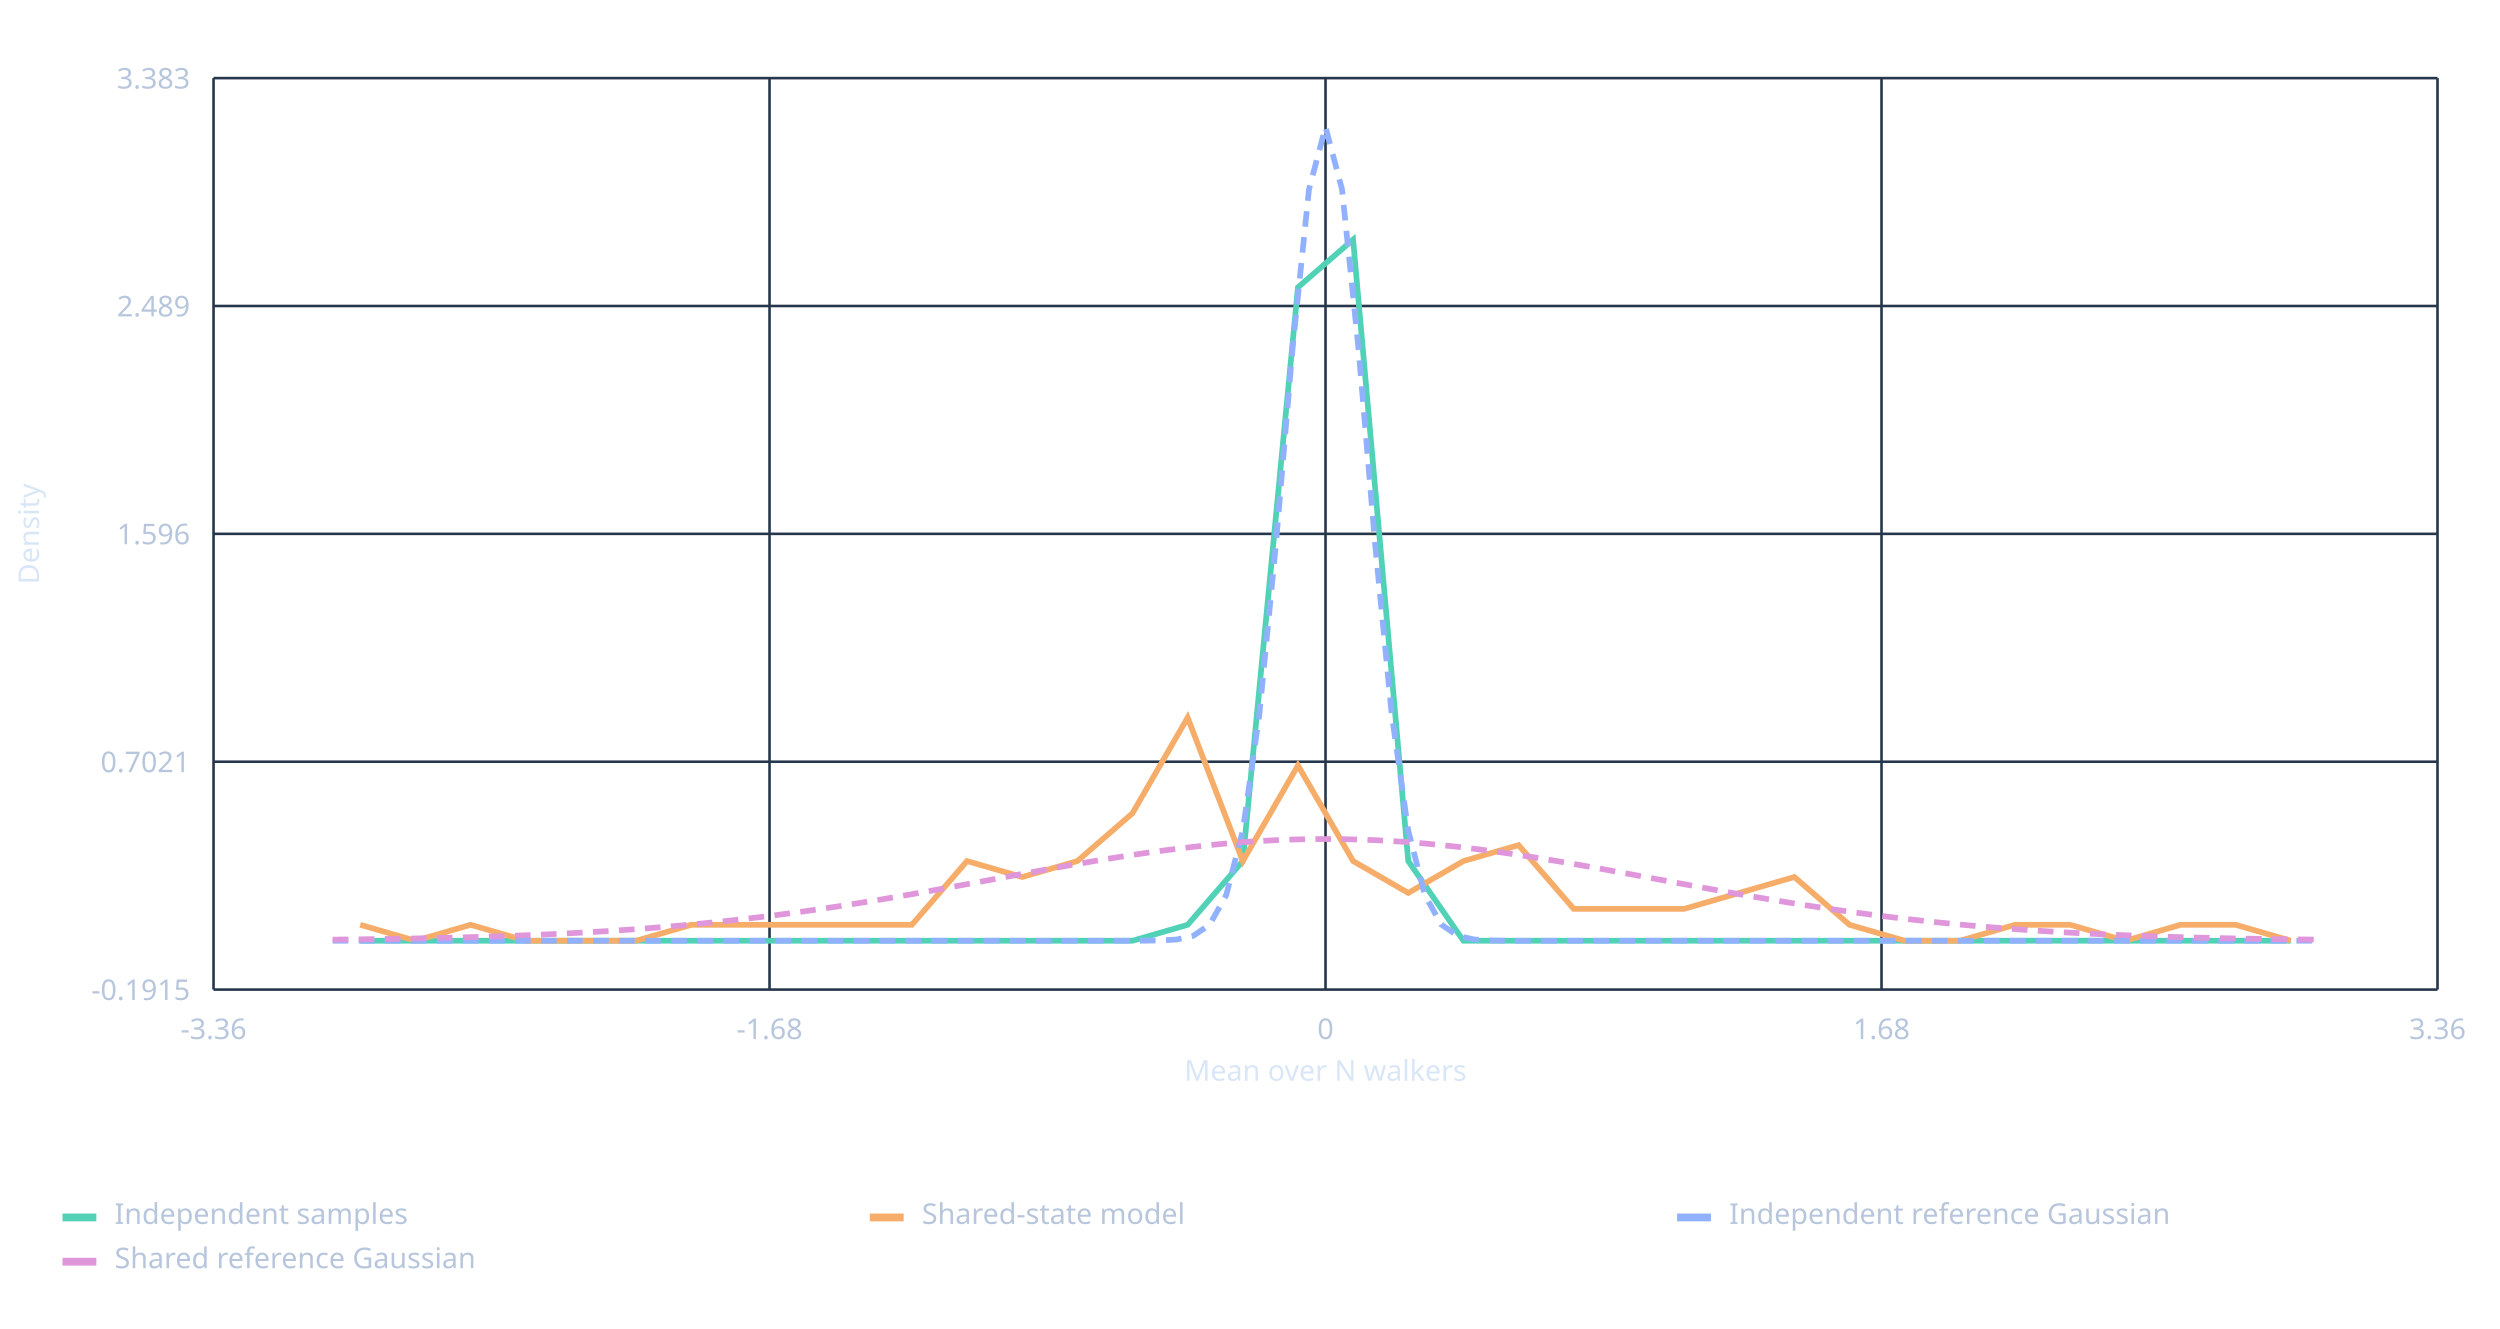
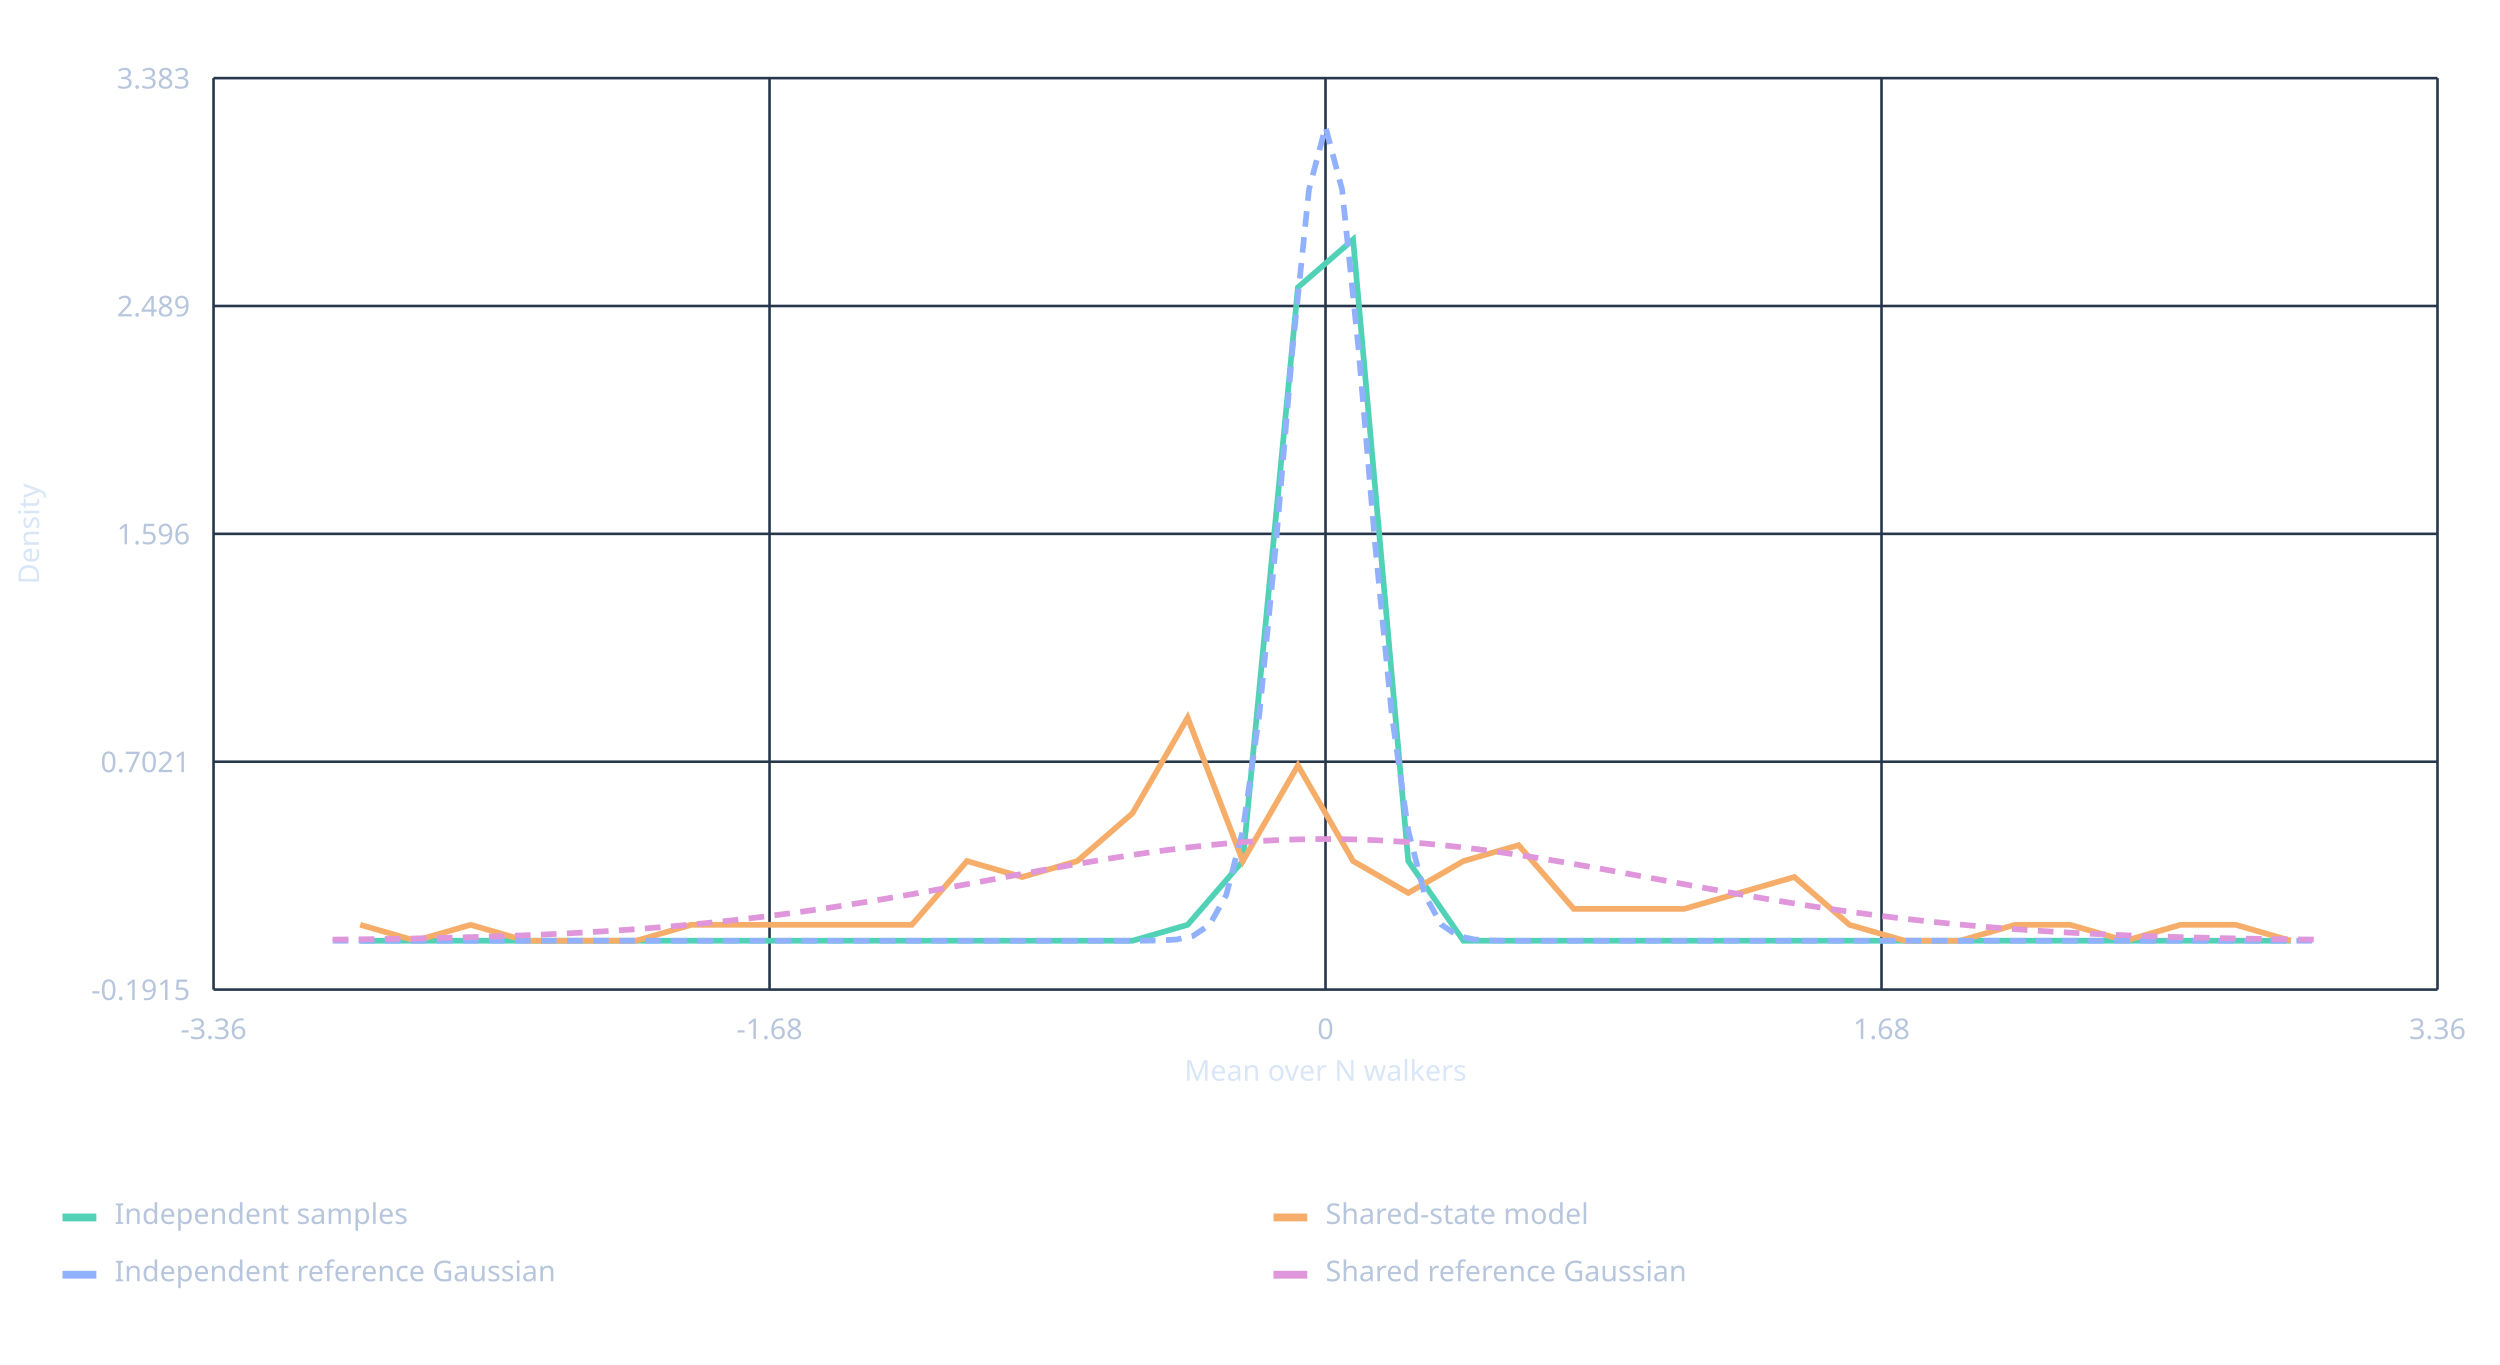
- <svg xmlns="http://www.w3.org/2000/svg" viewBox="0 0 960 510" role="img" aria-label="Distribution of the empirical mean" style="width:100%;height:auto;background:#101b2c">
+ <svg xmlns="http://www.w3.org/2000/svg" viewBox="0 0 960 524" role="img" aria-label="Distribution of the empirical mean" style="width:100%;height:auto;background:#101b2c">
  <g font-family="system-ui,sans-serif" font-size="11" fill="#b7c6dc">
    <path d="M82 30V380 M82 380H936" stroke="#26364b" fill="none" />
    <text x="82" y="399" text-anchor="middle">-3.36</text>
    <text x="73" y="384" text-anchor="end">-0.1915</text>
    <path d="M295.5 30V380 M82 292.5H936" stroke="#26364b" fill="none" />
    <text x="295.5" y="399" text-anchor="middle">-1.68</text>
    <text x="73" y="296.5" text-anchor="end">0.7021</text>
    <path d="M509 30V380 M82 205H936" stroke="#26364b" fill="none" />
    <text x="509" y="399" text-anchor="middle">0</text>
    <text x="73" y="209" text-anchor="end">1.596</text>
    <path d="M722.5 30V380 M82 117.5H936" stroke="#26364b" fill="none" />
    <text x="722.5" y="399" text-anchor="middle">1.68</text>
    <text x="73" y="121.5" text-anchor="end">2.489</text>
    <path d="M936 30V380 M82 30H936" stroke="#26364b" fill="none" />
    <text x="936" y="399" text-anchor="middle">3.36</text>
    <text x="73" y="34" text-anchor="end">3.383</text>
    <svg x="82" y="30" width="854" height="350" viewBox="82 30 854 350" overflow="hidden">
      <path d="M138.340 361.250L159.521 361.250L180.701 361.250L201.882 361.250L223.063 361.250L244.243 361.250L265.424 361.250L286.604 361.250L307.785 361.250L328.965 361.250L350.146 361.250L371.326 361.250L392.507 361.250L413.688 361.250L434.868 361.250L456.049 355.130L477.229 330.652L498.410 110.342L519.590 91.983L540.771 330.652L561.951 361.250L583.132 361.250L604.313 361.250L625.493 361.250L646.674 361.250L667.854 361.250L689.035 361.250L710.215 361.250L731.396 361.250L752.576 361.250L773.757 361.250L794.937 361.250L816.118 361.250L837.299 361.250L858.479 361.250L879.660 361.250" stroke="#51d2b7" stroke-width="2.2" fill="none" />
      <path d="M138.340 355.130L159.521 361.250L180.701 355.130L201.882 361.250L223.063 361.250L244.243 361.250L265.424 355.130L286.604 355.130L307.785 355.130L328.965 355.130L350.146 355.130L371.326 330.652L392.507 336.771L413.688 330.652L434.868 312.292L456.049 275.574L477.229 330.652L498.410 293.933L519.590 330.652L540.771 342.891L561.951 330.652L583.132 324.532L604.313 349.011L625.493 349.011L646.674 349.011L667.854 342.891L689.035 336.771L710.215 355.130L731.396 361.250L752.576 361.250L773.757 355.130L794.937 355.130L816.118 361.250L837.299 355.130L858.479 355.130L879.660 361.250" stroke="#f5ad69" stroke-width="2.2" fill="none" />
      <path d="M127.750 361.250L134.104 361.250L140.458 361.250L146.812 361.250L153.167 361.250L159.521 361.250L165.875 361.250L172.229 361.250L178.583 361.250L184.938 361.250L191.292 361.250L197.646 361.250L204.000 361.250L210.354 361.250L216.708 361.250L223.063 361.250L229.417 361.250L235.771 361.250L242.125 361.250L248.479 361.250L254.833 361.250L261.188 361.250L267.542 361.250L273.896 361.250L280.250 361.250L286.604 361.250L292.958 361.250L299.313 361.250L305.667 361.250L312.021 361.250L318.375 361.250L324.729 361.250L331.083 361.250L337.438 361.250L343.792 361.250L350.146 361.250L356.500 361.250L362.854 361.250L369.208 361.250L375.562 361.250L381.917 361.250L388.271 361.250L394.625 361.250L400.979 361.250L407.333 361.250L413.688 361.250L420.042 361.250L426.396 361.250L432.750 361.247L439.104 361.230L445.458 361.145L451.812 360.771L458.167 359.382L464.521 355.050L470.875 343.708L477.229 318.958L483.583 274.363L489.938 209.140L496.292 134.328L502.646 72.776L509.000 48.750L515.354 72.776L521.708 134.328L528.063 209.140L534.417 274.363L540.771 318.958L547.125 343.708L553.479 355.050L559.833 359.382L566.188 360.771L572.542 361.145L578.896 361.230L585.250 361.247L591.604 361.250L597.958 361.250L604.313 361.250L610.667 361.250L617.021 361.250L623.375 361.250L629.729 361.250L636.083 361.250L642.438 361.250L648.792 361.250L655.146 361.250L661.500 361.250L667.854 361.250L674.208 361.250L680.562 361.250L686.917 361.250L693.271 361.250L699.625 361.250L705.979 361.250L712.333 361.250L718.688 361.250L725.042 361.250L731.396 361.250L737.750 361.250L744.104 361.250L750.458 361.250L756.813 361.250L763.167 361.250L769.521 361.250L775.875 361.250L782.229 361.250L788.583 361.250L794.937 361.250L801.292 361.250L807.646 361.250L814.000 361.250L820.354 361.250L826.708 361.250L833.063 361.250L839.417 361.250L845.771 361.250L852.125 361.250L858.479 361.250L864.833 361.250L871.188 361.250L877.542 361.250L883.896 361.250L890.250 361.250" stroke="#91b1ff" stroke-width="2.2" fill="none" stroke-dasharray="6 4" />
      <path d="M127.750 360.816L134.104 360.746L140.458 360.667L146.812 360.577L153.167 360.475L159.521 360.360L165.875 360.230L172.229 360.084L178.583 359.920L184.938 359.737L191.292 359.534L197.646 359.308L204.000 359.057L210.354 358.781L216.708 358.476L223.063 358.142L229.417 357.776L235.771 357.377L242.125 356.943L248.479 356.473L254.833 355.963L261.188 355.415L267.542 354.825L273.896 354.194L280.250 353.520L286.604 352.802L292.958 352.041L299.313 351.237L305.667 350.389L312.021 349.499L318.375 348.568L324.729 347.598L331.083 346.589L337.438 345.546L343.792 344.470L350.146 343.366L356.500 342.236L362.854 341.086L369.208 339.919L375.562 338.741L381.917 337.557L388.271 336.374L394.625 335.196L400.979 334.031L407.333 332.885L413.688 331.764L420.042 330.676L426.396 329.626L432.750 328.622L439.104 327.671L445.458 326.777L451.812 325.949L458.167 325.191L464.521 324.508L470.875 323.906L477.229 323.389L483.583 322.961L489.938 322.624L496.292 322.382L502.646 322.236L509.000 322.188L515.354 322.236L521.708 322.382L528.063 322.624L534.417 322.961L540.771 323.389L547.125 323.906L553.479 324.508L559.833 325.191L566.188 325.949L572.542 326.777L578.896 327.671L585.250 328.622L591.604 329.626L597.958 330.676L604.313 331.764L610.667 332.885L617.021 334.031L623.375 335.196L629.729 336.374L636.083 337.557L642.438 338.741L648.792 339.919L655.146 341.086L661.500 342.236L667.854 343.366L674.208 344.470L680.562 345.546L686.917 346.589L693.271 347.598L699.625 348.568L705.979 349.499L712.333 350.389L718.688 351.237L725.042 352.041L731.396 352.802L737.750 353.520L744.104 354.194L750.458 354.825L756.813 355.415L763.167 355.963L769.521 356.473L775.875 356.943L782.229 357.377L788.583 357.776L794.937 358.142L801.292 358.476L807.646 358.781L814.000 359.057L820.354 359.308L826.708 359.534L833.063 359.737L839.417 359.920L845.771 360.084L852.125 360.230L858.479 360.360L864.833 360.475L871.188 360.577L877.542 360.667L883.896 360.746L890.250 360.816" stroke="#df96db" stroke-width="2.2" fill="none" stroke-dasharray="6 4" />
    </svg>
    <text x="509" y="415" text-anchor="middle" fill="#d9e6f7">Mean over N walkers</text>
    <text transform="translate(15 205) rotate(-90)" text-anchor="middle" fill="#d9e6f7">Density</text>
  </g>
  <g transform="translate(24 470)">
    <rect width="13" height="3" y="-4" fill="#51d2b7" />
-     <text x="20" fill="#b7c6dc" font-family="system-ui,sans-serif" font-size="11">Independent samples</text>
+     <text fill="#b7c6dc" font-family="system-ui,sans-serif" font-size="11">
+       <tspan x="20" dy="0">Independent samples</tspan>
+     </text>
  </g>
-   <g transform="translate(334 470)">
+   <g transform="translate(489 470)">
    <rect width="13" height="3" y="-4" fill="#f5ad69" />
-     <text x="20" fill="#b7c6dc" font-family="system-ui,sans-serif" font-size="11">Shared-state model</text>
+     <text fill="#b7c6dc" font-family="system-ui,sans-serif" font-size="11">
+       <tspan x="20" dy="0">Shared-state model</tspan>
+     </text>
  </g>
-   <g transform="translate(644 470)">
+   <g transform="translate(24 492)">
    <rect width="13" height="3" y="-4" fill="#91b1ff" />
-     <text x="20" fill="#b7c6dc" font-family="system-ui,sans-serif" font-size="11">Independent reference Gaussian</text>
+     <text fill="#b7c6dc" font-family="system-ui,sans-serif" font-size="11">
+       <tspan x="20" dy="0">Independent reference Gaussian</tspan>
+     </text>
  </g>
-   <g transform="translate(24 487)">
+   <g transform="translate(489 492)">
    <rect width="13" height="3" y="-4" fill="#df96db" />
-     <text x="20" fill="#b7c6dc" font-family="system-ui,sans-serif" font-size="11">Shared reference Gaussian</text>
+     <text fill="#b7c6dc" font-family="system-ui,sans-serif" font-size="11">
+       <tspan x="20" dy="0">Shared reference Gaussian</tspan>
+     </text>
  </g>
</svg>
